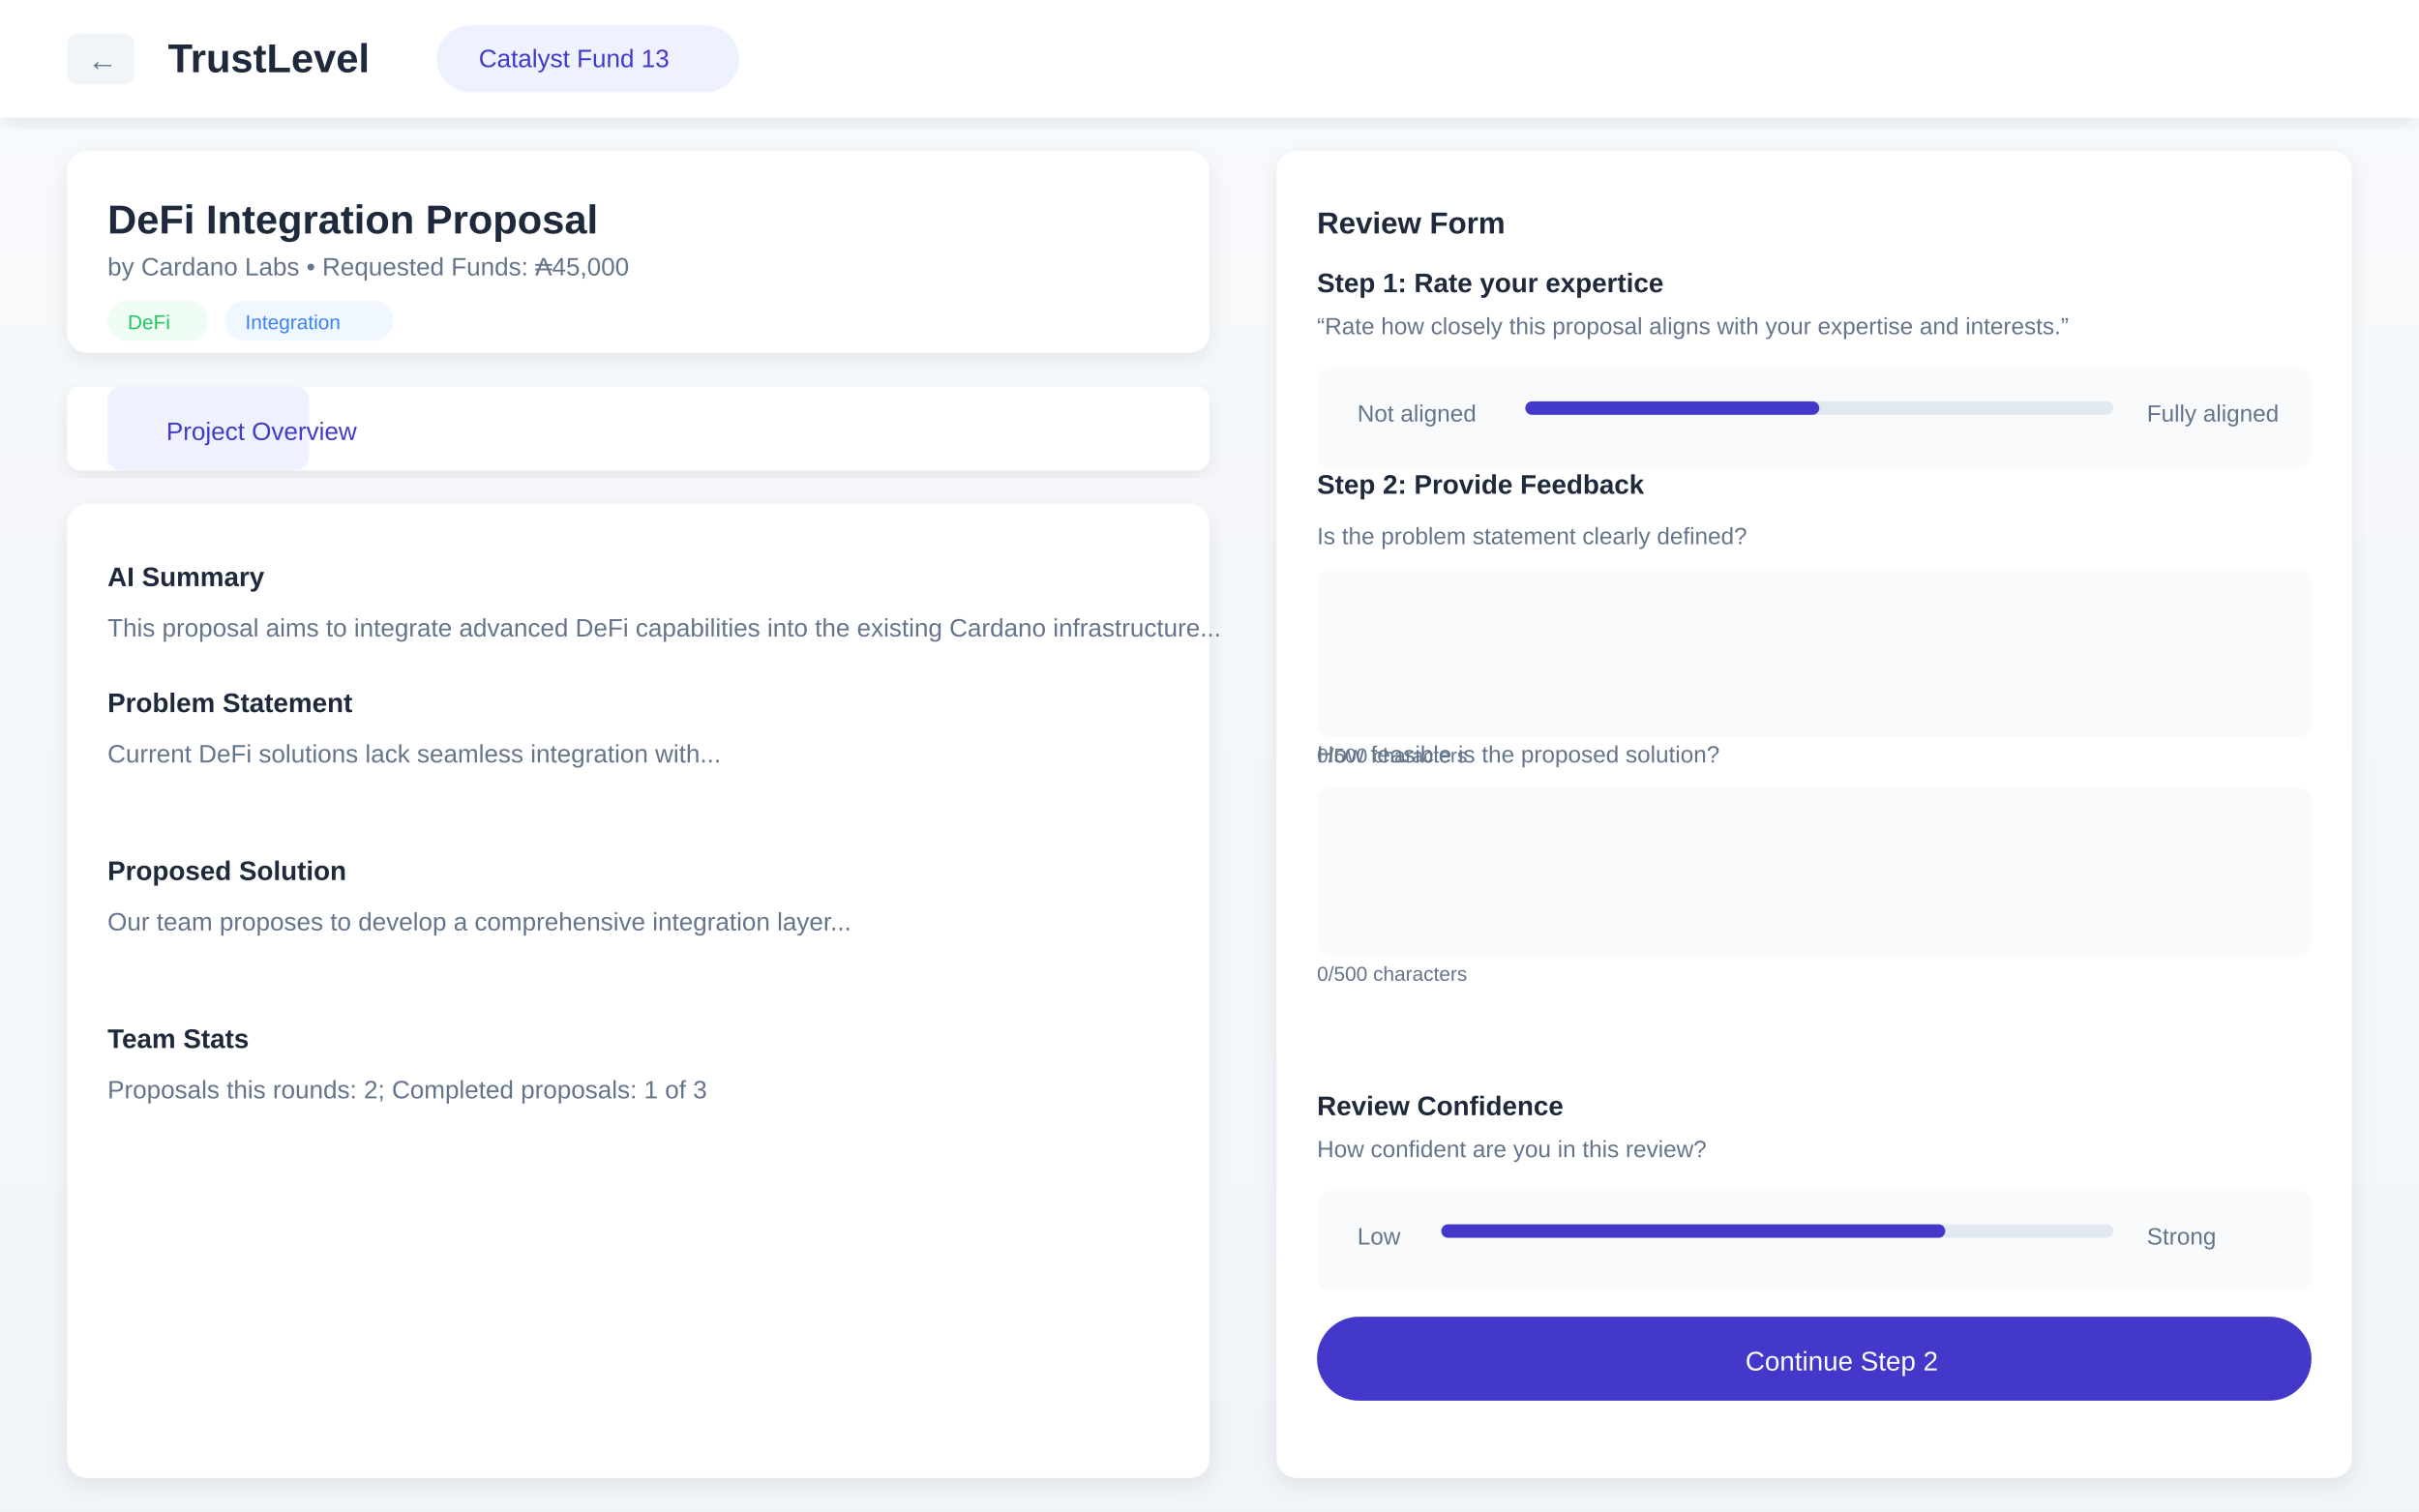
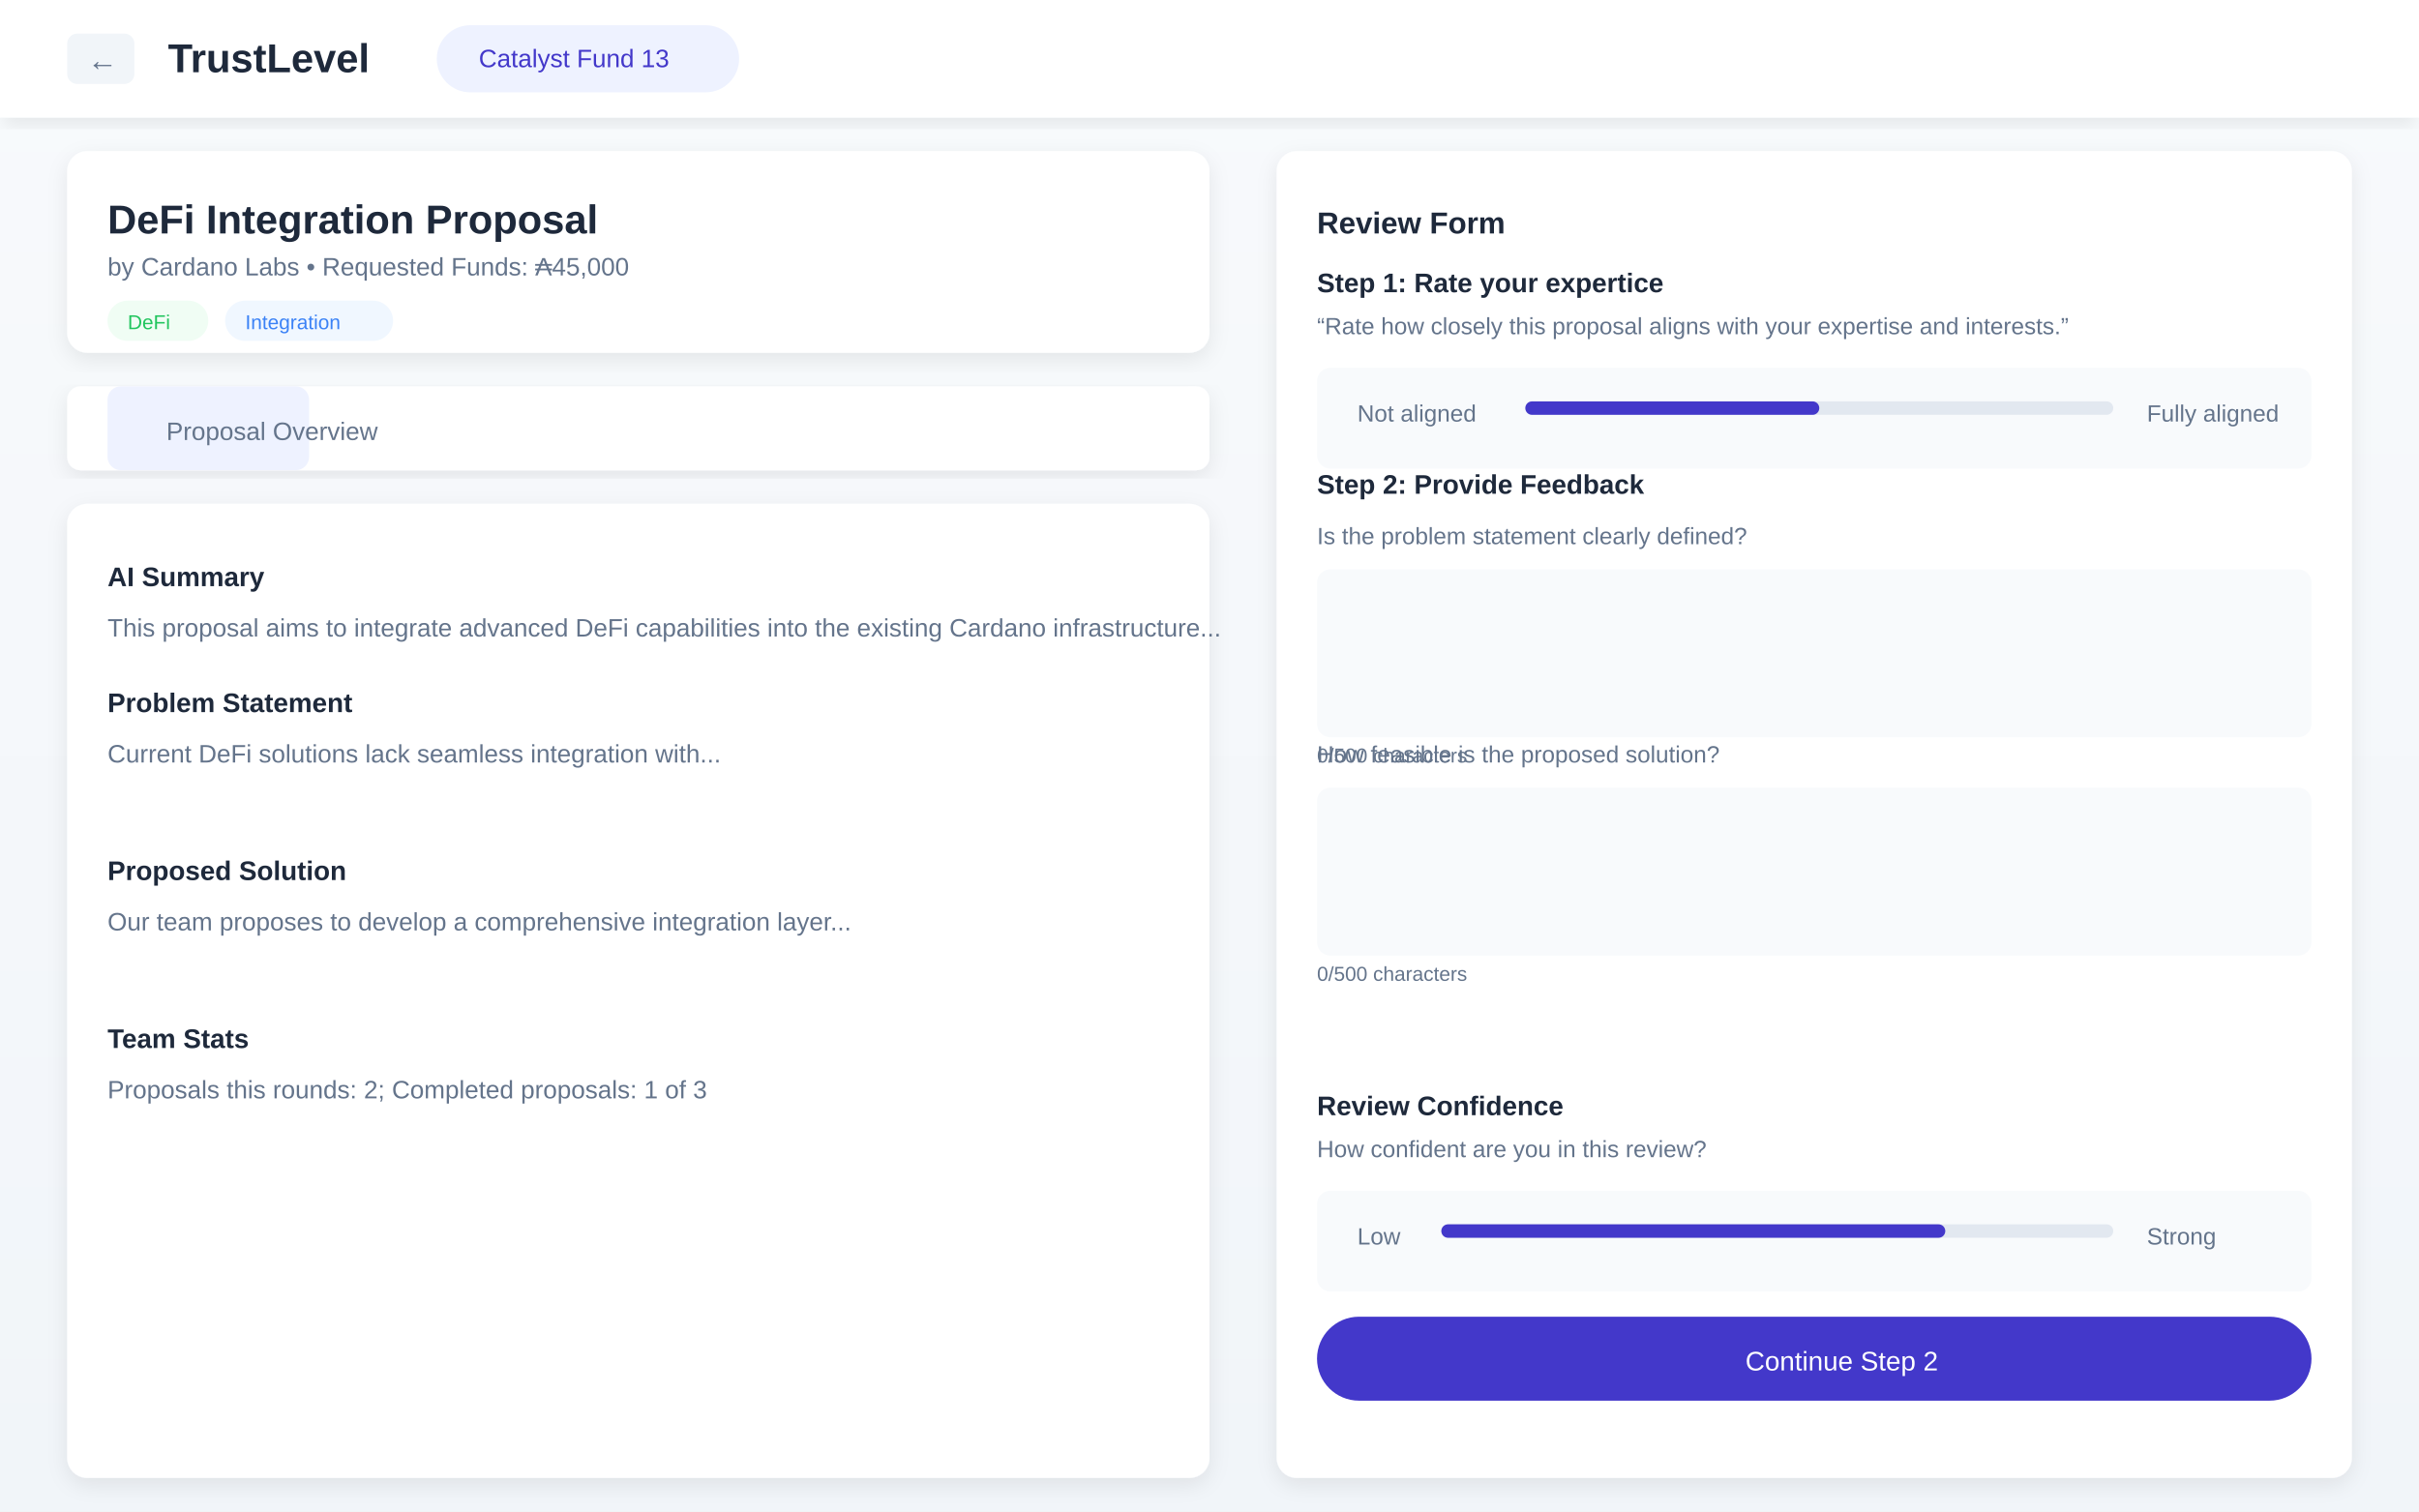
<svg xmlns="http://www.w3.org/2000/svg" viewBox="0 0 1440 900">
  <defs>
    <linearGradient id="bg-gradient" x1="0" y1="0" x2="0" y2="1">
      <stop offset="0%" stop-color="#f8fafc" />
      <stop offset="100%" stop-color="#f1f5f9" />
    </linearGradient>
    <filter id="card-shadow">
      <feDropShadow dx="0" dy="4" stdDeviation="6" flood-opacity="0.08" />
    </filter>
  </defs>
  <rect width="1440" height="900" fill="url(#bg-gradient)" />
  <rect x="0" y="0" width="1440" height="70" fill="#ffffff" filter="url(#card-shadow)" />
  <g transform="translate(40, 0)">
    <g transform="translate(0, 20)">
      <rect width="40" height="30" rx="6" fill="#f1f5f9" />
      <text x="12" y="22" font-family="Arial" font-size="18" fill="#64748b">←</text>
    </g>
    <text x="60" y="43" font-family="Arial" font-size="24" font-weight="bold" fill="#1e293b">TrustLevel</text>
    <rect x="220" y="15" width="180" height="40" rx="20" fill="#eef2ff" />
    <text x="245" y="40" font-family="Arial" font-size="15" fill="#4338ca">Catalyst Fund 13</text>
  </g>
  <g transform="translate(0, 90)">
    <g transform="translate(40, 0)">
      <rect width="680" height="120" rx="12" fill="#ffffff" filter="url(#card-shadow)" />
      <g transform="translate(24, 24)">
        <text x="0" y="25" font-family="Arial" font-size="24" font-weight="bold" fill="#1e293b">DeFi Integration Proposal</text>
        <text x="0" y="50" font-family="Arial" font-size="15" fill="#64748b">by Cardano Labs • Requested Funds: ₳45,000</text>
        <rect x="0" y="65" width="60" height="24" rx="12" fill="#f0fdf4" />
        <text x="12" y="82" font-family="Arial" font-size="12" fill="#22c55e">DeFi</text>
        <rect x="70" y="65" width="100" height="24" rx="12" fill="#f0f7ff" />
        <text x="82" y="82" font-family="Arial" font-size="12" fill="#3b82f6">Integration</text>
      </g>
      <g transform="translate(0, 140)">
        <rect width="680" height="50" rx="8" fill="#ffffff" filter="url(#card-shadow)" />
        <g transform="translate(24, 0)">
          <rect width="120" height="50" rx="8" fill="#eef2ff" />
-           <text x="35" y="32" font-family="Arial" font-size="15" fill="#4338ca">Project Overview</text>
+           <text x="35" y="32" font-family="Arial" font-size="15" fill="#64748b">Proposal Overview</text>
        </g>
      </g>
      <g transform="translate(0, 210)">
        <rect width="680" height="580" rx="12" fill="#ffffff" filter="url(#card-shadow)" />
        <g transform="translate(24, 24)">
          <text x="0" y="25" font-family="Arial" font-size="16" font-weight="bold" fill="#1e293b">AI Summary</text>
          <text x="0" y="55" font-family="Arial" font-size="15" fill="#64748b">This proposal aims to integrate advanced DeFi capabilities into the existing Cardano infrastructure...</text>
          <g transform="translate(0, 100)">
            <text x="0" y="0" font-family="Arial" font-size="16" font-weight="bold" fill="#1e293b">Problem Statement</text>
            <text x="0" y="30" font-family="Arial" font-size="15" fill="#64748b">Current DeFi solutions lack seamless integration with...</text>
          </g>
          <g transform="translate(0, 200)">
            <text x="0" y="0" font-family="Arial" font-size="16" font-weight="bold" fill="#1e293b">Proposed Solution</text>
            <text x="0" y="30" font-family="Arial" font-size="15" fill="#64748b">Our team proposes to develop a comprehensive integration layer...</text>
          </g>
          <g transform="translate(0, 300)">
            <text x="0" y="0" font-family="Arial" font-size="16" font-weight="bold" fill="#1e293b">Team Stats</text>
            <text x="0" y="30" font-family="Arial" font-size="15" fill="#64748b">Proposals this rounds: 2; Completed proposals: 1 of 3</text>
          </g>
        </g>
      </g>
    </g>
    <g transform="translate(760, 0)">
      <rect width="640" height="790" rx="12" fill="#ffffff" filter="url(#card-shadow)" />
      <g transform="translate(24, 24)">
        <text x="0" y="25" font-family="Arial" font-size="18" font-weight="bold" fill="#1e293b">Review Form</text>
        <g transform="translate(0, 60)">
          <text x="0" y="0" font-family="Arial" font-size="16" font-weight="bold" fill="#1e293b">Step 1: Rate your expertice</text>
          <text x="0" y="25" font-family="Arial" font-size="14" fill="#64748b"> “Rate how closely this proposal aligns with your expertise and interests.”</text>
          <g transform="translate(0, 45)">
            <rect width="592" height="60" rx="8" fill="#f8fafc" />
            <g transform="translate(24, 20)">
              <text x="0" y="12" font-family="Arial" font-size="14" fill="#64748b">Not aligned</text>
              <rect x="100" y="0" width="350" height="8" rx="4" fill="#e2e8f0" />
              <rect x="100" y="0" width="175" height="8" rx="4" fill="#4338ca" />
              <text x="470" y="12" font-family="Arial" font-size="14" fill="#64748b">Fully aligned</text>
            </g>
          </g>
        </g>
        <g transform="translate(0, 180)">
          <text x="0" y="0" font-family="Arial" font-size="16" font-weight="bold" fill="#1e293b">Step 2: Provide Feedback</text>
          <g transform="translate(0, 30)">
            <text x="0" y="0" font-family="Arial" font-size="14" fill="#64748b">Is the problem statement clearly defined?</text>
            <rect x="0" y="15" width="592" height="100" rx="8" fill="#f8fafc" />
            <text x="0" y="130" font-family="Arial" font-size="12" fill="#64748b">0/500 characters</text>
          </g>
          <g transform="translate(0, 160)">
            <text x="0" y="0" font-family="Arial" font-size="14" fill="#64748b">How feasible is the proposed solution?</text>
            <rect x="0" y="15" width="592" height="100" rx="8" fill="#f8fafc" />
            <text x="0" y="130" font-family="Arial" font-size="12" fill="#64748b">0/500 characters</text>
          </g>
        </g>
        <g transform="translate(0, 550)">
          <text x="0" y="0" font-family="Arial" font-size="16" font-weight="bold" fill="#1e293b">Review Confidence</text>
          <text x="0" y="25" font-family="Arial" font-size="14" fill="#64748b">How confident are you in this review?</text>
          <g transform="translate(0, 45)">
            <rect width="592" height="60" rx="8" fill="#f8fafc" />
            <g transform="translate(24, 20)">
              <text x="0" y="12" font-family="Arial" font-size="14" fill="#64748b">Low</text>
              <rect x="50" y="0" width="400" height="8" rx="4" fill="#e2e8f0" />
              <rect x="50" y="0" width="300" height="8" rx="4" fill="#4338ca" />
              <text x="470" y="12" font-family="Arial" font-size="14" fill="#64748b">Strong</text>
            </g>
          </g>
        </g>
        <g transform="translate(0, 670)">
          <rect width="592" height="50" rx="25" fill="#4338ca" />
          <text x="255" y="32" font-family="Arial" font-size="16" fill="#ffffff">Continue Step 2</text>
        </g>
      </g>
    </g>
  </g>
</svg>
